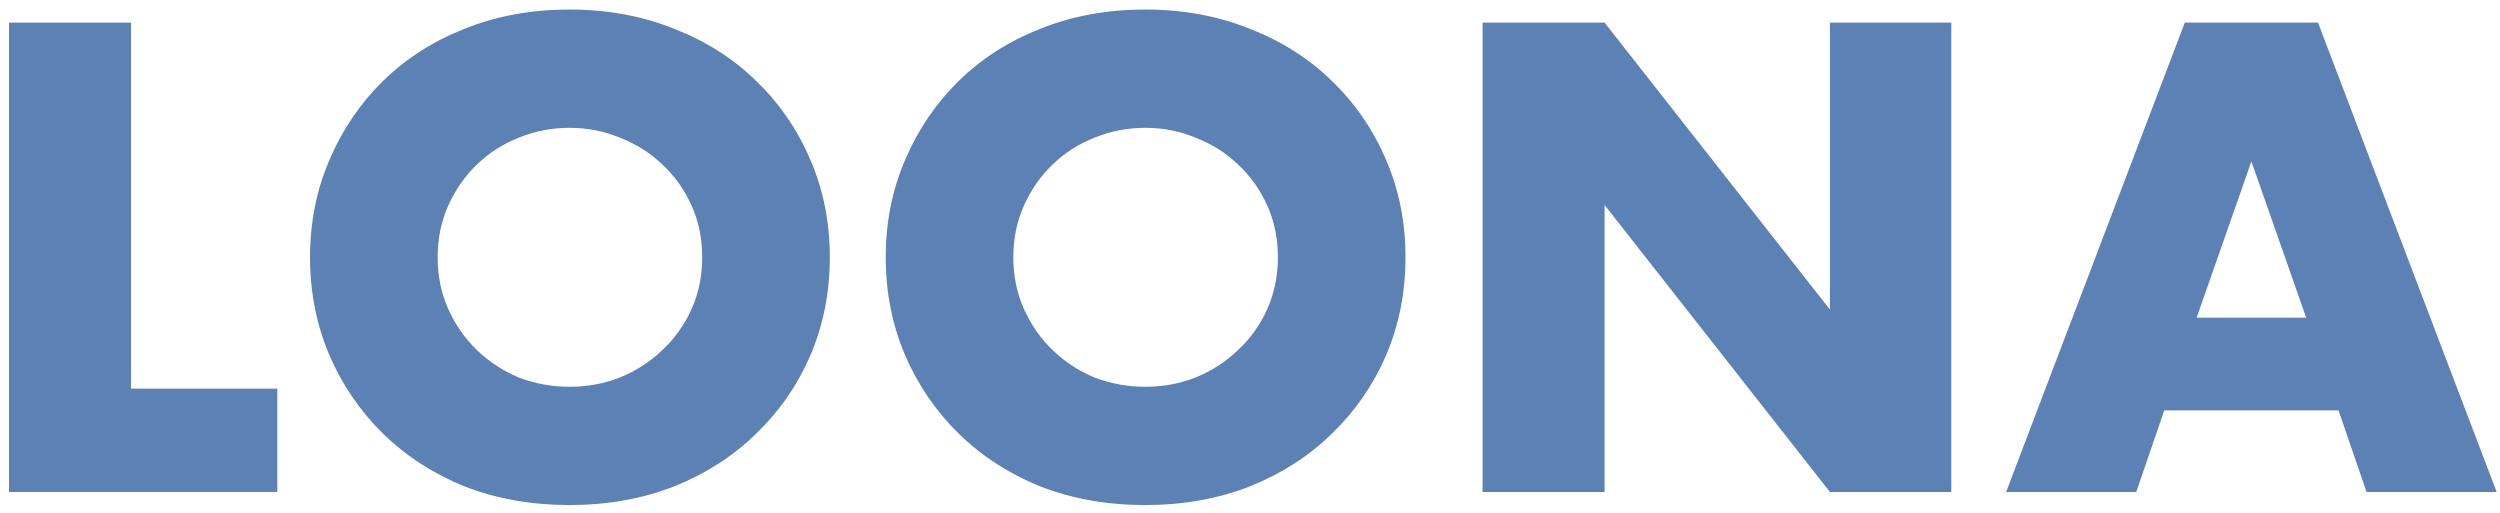
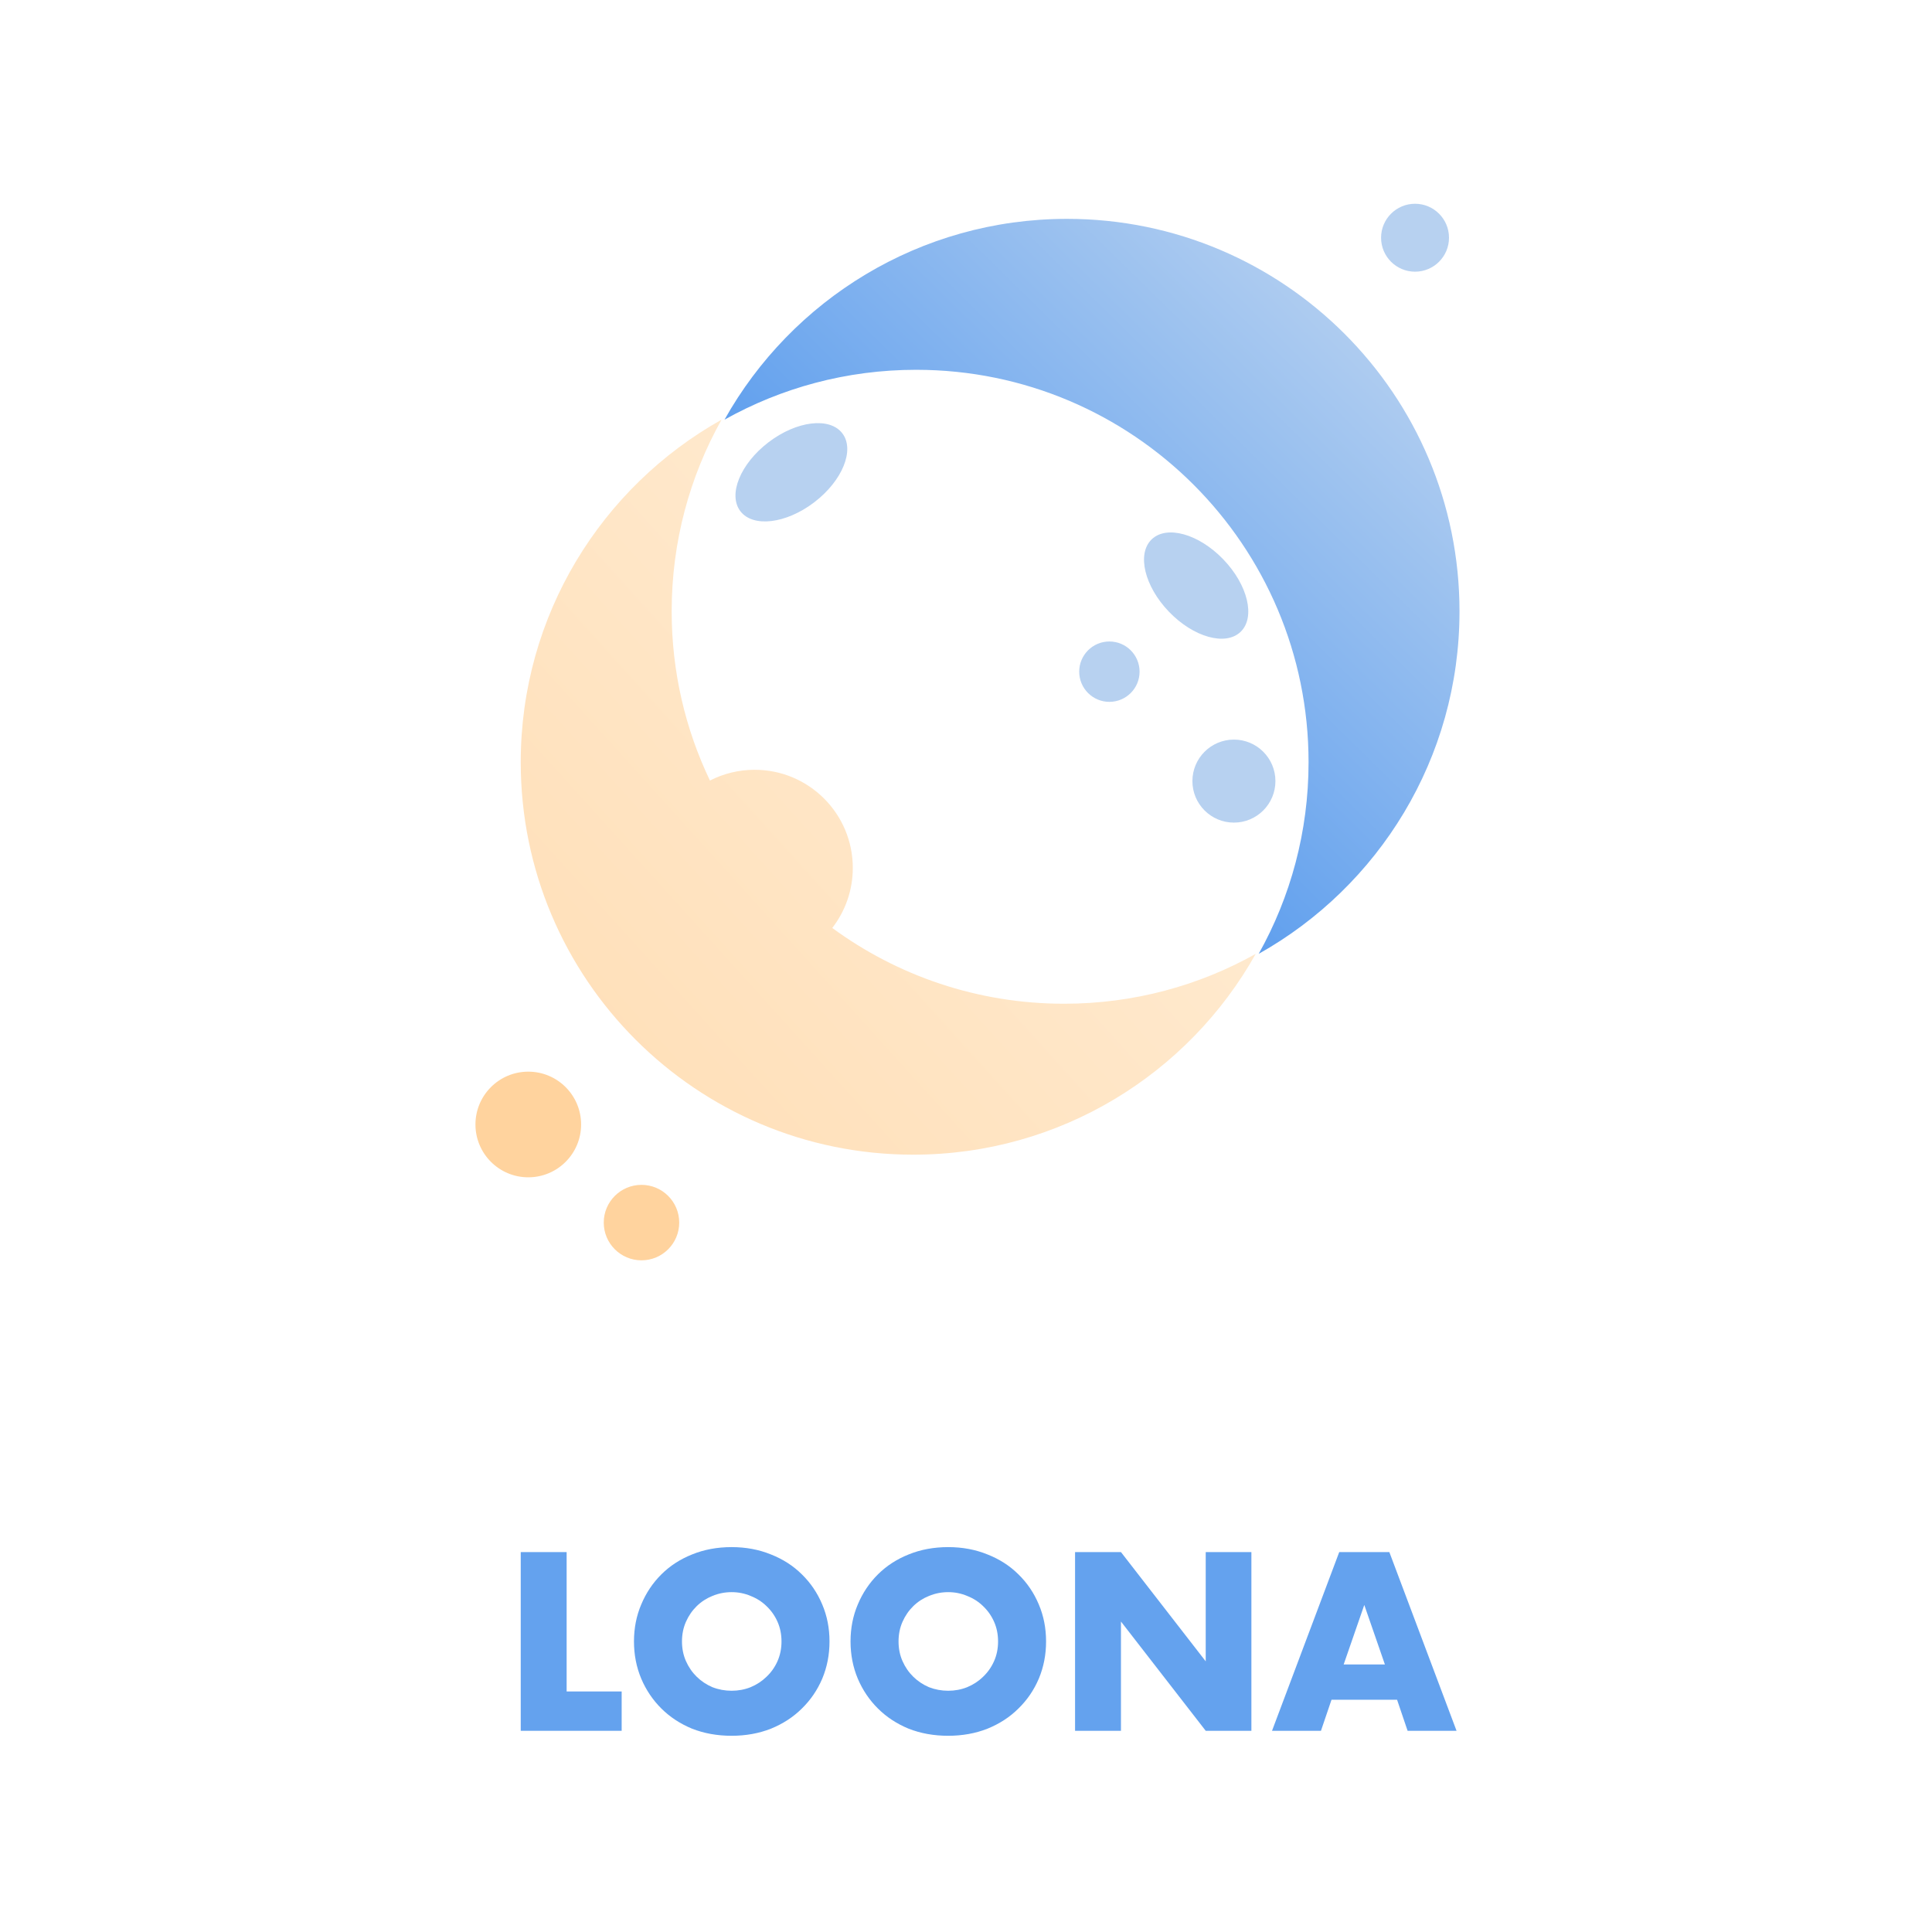
- <svg xmlns="http://www.w3.org/2000/svg" width="249" height="51" viewBox="0 0 249 51" fill="none">
-   <path d="M13.05 2.252V38.708H27.62V49H0.898V2.252H13.05Z" fill="#5C81B4" />
-   <path d="M43.59 25.626C43.59 27.486 43.941 29.201 44.644 30.772C45.346 32.343 46.297 33.707 47.496 34.864C48.694 36.021 50.079 36.931 51.65 37.592C53.262 38.212 54.956 38.522 56.734 38.522C58.511 38.522 60.185 38.212 61.756 37.592C63.368 36.931 64.773 36.021 65.972 34.864C67.212 33.707 68.183 32.343 68.886 30.772C69.588 29.201 69.94 27.486 69.94 25.626C69.94 23.766 69.588 22.051 68.886 20.48C68.183 18.909 67.212 17.545 65.972 16.388C64.773 15.231 63.368 14.342 61.756 13.722C60.185 13.061 58.511 12.73 56.734 12.73C54.956 12.73 53.262 13.061 51.65 13.722C50.079 14.342 48.694 15.231 47.496 16.388C46.297 17.545 45.346 18.909 44.644 20.48C43.941 22.051 43.59 23.766 43.59 25.626ZM30.88 25.626C30.88 22.154 31.52 18.93 32.802 15.954C34.083 12.937 35.861 10.312 38.134 8.08C40.407 5.848 43.114 4.112 46.256 2.872C49.438 1.591 52.931 0.95 56.734 0.95C60.495 0.95 63.967 1.591 67.15 2.872C70.332 4.112 73.061 5.848 75.334 8.08C77.648 10.312 79.447 12.937 80.728 15.954C82.009 18.93 82.65 22.154 82.65 25.626C82.65 29.098 82.009 32.343 80.728 35.36C79.447 38.336 77.648 40.94 75.334 43.172C73.061 45.404 70.332 47.161 67.15 48.442C63.967 49.682 60.495 50.302 56.734 50.302C52.931 50.302 49.438 49.682 46.256 48.442C43.114 47.161 40.407 45.404 38.134 43.172C35.861 40.94 34.083 38.336 32.802 35.36C31.52 32.343 30.88 29.098 30.88 25.626Z" fill="#5C81B4" />
-   <path d="M100.928 25.626C100.928 27.486 101.279 29.201 101.982 30.772C102.684 32.343 103.635 33.707 104.834 34.864C106.032 36.021 107.417 36.931 108.988 37.592C110.6 38.212 112.294 38.522 114.072 38.522C115.849 38.522 117.523 38.212 119.094 37.592C120.706 36.931 122.111 36.021 123.31 34.864C124.55 33.707 125.521 32.343 126.224 30.772C126.926 29.201 127.278 27.486 127.278 25.626C127.278 23.766 126.926 22.051 126.224 20.48C125.521 18.909 124.55 17.545 123.31 16.388C122.111 15.231 120.706 14.342 119.094 13.722C117.523 13.061 115.849 12.73 114.072 12.73C112.294 12.73 110.6 13.061 108.988 13.722C107.417 14.342 106.032 15.231 104.834 16.388C103.635 17.545 102.684 18.909 101.982 20.48C101.279 22.051 100.928 23.766 100.928 25.626ZM88.218 25.626C88.218 22.154 88.858 18.93 90.14 15.954C91.421 12.937 93.198 10.312 95.472 8.08C97.745 5.848 100.452 4.112 103.594 2.872C106.776 1.591 110.269 0.95 114.072 0.95C117.833 0.95 121.305 1.591 124.488 2.872C127.67 4.112 130.398 5.848 132.672 8.08C134.986 10.312 136.784 12.937 138.066 15.954C139.347 18.93 139.988 22.154 139.988 25.626C139.988 29.098 139.347 32.343 138.066 35.36C136.784 38.336 134.986 40.94 132.672 43.172C130.398 45.404 127.67 47.161 124.488 48.442C121.305 49.682 117.833 50.302 114.072 50.302C110.269 50.302 106.776 49.682 103.594 48.442C100.452 47.161 97.745 45.404 95.472 43.172C93.198 40.94 91.421 38.336 90.14 35.36C88.858 32.343 88.218 29.098 88.218 25.626Z" fill="#5C81B4" />
-   <path d="M147.664 49V2.252H159.816L182.26 30.834V2.252H194.35V49H182.26L159.816 20.418V49H147.664Z" fill="#5C81B4" />
-   <path d="M229.695 31.64L224.239 16.078L218.783 31.64H229.695ZM232.919 40.878H215.559L212.769 49H199.811L217.605 2.252H230.873L248.667 49H235.709L232.919 40.878Z" fill="#5C81B4" />
+ <svg xmlns="http://www.w3.org/2000/svg" width="256" height="256" viewBox="0 0 256 256" fill="none">
+   <path d="M75.082 205.66V224.127H82.374V229.34H69V205.66H75.082Z" fill="#64A2EE" />
+   <path d="M90.366 217.5C90.366 218.442 90.542 219.311 90.893 220.107C91.245 220.902 91.721 221.593 92.321 222.18C92.921 222.766 93.614 223.227 94.4 223.562C95.206 223.876 96.055 224.033 96.944 224.033C97.834 224.033 98.671 223.876 99.457 223.562C100.264 223.227 100.967 222.766 101.567 222.18C102.188 221.593 102.674 220.902 103.026 220.107C103.377 219.311 103.553 218.442 103.553 217.5C103.553 216.558 103.377 215.689 103.026 214.893C102.674 214.098 102.188 213.407 101.567 212.82C100.967 212.234 100.264 211.784 99.457 211.47C98.671 211.135 97.834 210.967 96.944 210.967C96.055 210.967 95.206 211.135 94.4 211.47C93.614 211.784 92.921 212.234 92.321 212.82C91.721 213.407 91.245 214.098 90.893 214.893C90.542 215.689 90.366 216.558 90.366 217.5ZM84.005 217.5C84.005 215.741 84.326 214.108 84.967 212.601C85.608 211.072 86.498 209.742 87.635 208.612C88.773 207.481 90.128 206.602 91.7 205.974C93.293 205.325 95.041 205 96.944 205C98.826 205 100.564 205.325 102.157 205.974C103.75 206.602 105.115 207.481 106.253 208.612C107.411 209.742 108.311 211.072 108.952 212.601C109.593 214.108 109.914 215.741 109.914 217.5C109.914 219.259 109.593 220.902 108.952 222.431C108.311 223.938 107.411 225.258 106.253 226.388C105.115 227.519 103.75 228.409 102.157 229.058C100.564 229.686 98.826 230 96.944 230C95.041 230 93.293 229.686 91.7 229.058C90.128 228.409 88.773 227.519 87.635 226.388C86.498 225.258 85.608 223.938 84.967 222.431C84.326 220.902 84.005 219.259 84.005 217.5Z" fill="#64A2EE" />
+   <path d="M119.062 217.5C119.062 218.442 119.237 219.311 119.589 220.107C119.941 220.902 120.416 221.593 121.016 222.18C121.616 222.766 122.309 223.227 123.095 223.562C123.902 223.876 124.75 224.033 125.64 224.033C126.529 224.033 127.367 223.876 128.153 223.562C128.96 223.227 129.663 222.766 130.263 222.18C130.884 221.593 131.37 220.902 131.721 220.107C132.073 219.311 132.249 218.442 132.249 217.5C132.249 216.558 132.073 215.689 131.721 214.893C131.37 214.098 130.884 213.407 130.263 212.82C129.663 212.234 128.96 211.784 128.153 211.47C127.367 211.135 126.529 210.967 125.64 210.967C124.75 210.967 123.902 211.135 123.095 211.47C122.309 211.784 121.616 212.234 121.016 212.82C120.416 213.407 119.941 214.098 119.589 214.893C119.237 215.689 119.062 216.558 119.062 217.5ZM112.701 217.5C112.701 215.741 113.021 214.108 113.662 212.601C114.304 211.072 115.193 209.742 116.331 208.612C117.469 207.481 118.824 206.602 120.396 205.974C121.989 205.325 123.737 205 125.64 205C127.522 205 129.26 205.325 130.852 205.974C132.445 206.602 133.811 207.481 134.948 208.612C136.107 209.742 137.007 211.072 137.648 212.601C138.289 214.108 138.61 215.741 138.61 217.5C138.61 219.259 138.289 220.902 137.648 222.431C137.007 223.938 136.107 225.258 134.948 226.388C133.811 227.519 132.445 228.409 130.852 229.058C129.26 229.686 127.522 230 125.64 230C123.737 230 121.989 229.686 120.396 229.058C118.824 228.409 117.469 227.519 116.331 226.388C115.193 225.258 114.304 223.938 113.662 222.431C113.021 220.902 112.701 219.259 112.701 217.5Z" fill="#64A2EE" />
+   <path d="M142.451 229.34V205.66H148.533L159.765 220.138V205.66H165.816V229.34H159.765L148.533 214.862V229.34H142.451Z" fill="#64A2EE" />
+   <path d="M183.505 220.546L180.775 212.663L178.044 220.546H183.505ZM185.119 225.226H176.431L175.034 229.34H168.549L177.455 205.66H184.095L193 229.34H186.515L185.119 225.226Z" fill="#64A2EE" />
+   <path d="M166.781 126.39C182.659 117.489 193.391 100.498 193.391 81C193.391 52.281 170.109 29 141.391 29C121.893 29 104.901 39.731 96 55.61C103.509 51.4 112.17 49 121.391 49C150.109 49 173.391 72.281 173.391 101C173.391 110.221 170.99 118.881 166.781 126.39Z" fill="url(#paint0_linear)" />
+   <path fill-rule="evenodd" clip-rule="evenodd" d="M69 101C69 81.502 79.731 64.511 95.609 55.61C91.4 63.119 89 71.779 89 81C89 89.031 90.821 96.637 94.072 103.427C95.849 102.515 97.865 102 100 102C107.18 102 113 107.82 113 115C113 117.999 111.985 120.76 110.279 122.96C118.887 129.272 129.508 133 141 133C150.221 133 158.881 130.6 166.391 126.391C157.489 142.269 140.498 153 121 153C92.281 153 69 129.719 69 101Z" fill="url(#paint1_linear)" />
+   <ellipse cx="104.861" cy="62.58" rx="5" ry="8.5" transform="rotate(52.6276 104.861 62.5801)" fill="#B7D1F0" />
+   <ellipse cx="158.496" cy="77.592" rx="5" ry="8.5" transform="rotate(136.117 158.496 77.5924)" fill="#B7D1F0" />
+   <circle cx="163.5" cy="103.5" r="5.5" fill="#B7D1F0" />
+   <circle cx="70" cy="149" r="7" fill="#FFD39E" />
+   <circle cx="85" cy="162" r="5" fill="#FFD39E" />
+   <circle cx="187.5" cy="31.5" r="4.5" fill="#B7D1F0" />
+   <circle cx="147" cy="89" r="4" fill="#B7D1F0" />
+   <defs>
+     <linearGradient id="paint0_linear" x1="184" y1="39" x2="132.5" y2="91.5" gradientUnits="userSpaceOnUse">
+       <stop stop-color="#B7D1F0" />
+       <stop offset="1" stop-color="#61A0EE" />
+     </linearGradient>
+     <linearGradient id="paint1_linear" x1="81.5" y1="139.5" x2="139" y2="87.5" gradientUnits="userSpaceOnUse">
+       <stop stop-color="#FFE0BA" />
+       <stop offset="1" stop-color="#FFEACF" />
+     </linearGradient>
+   </defs>
</svg>
